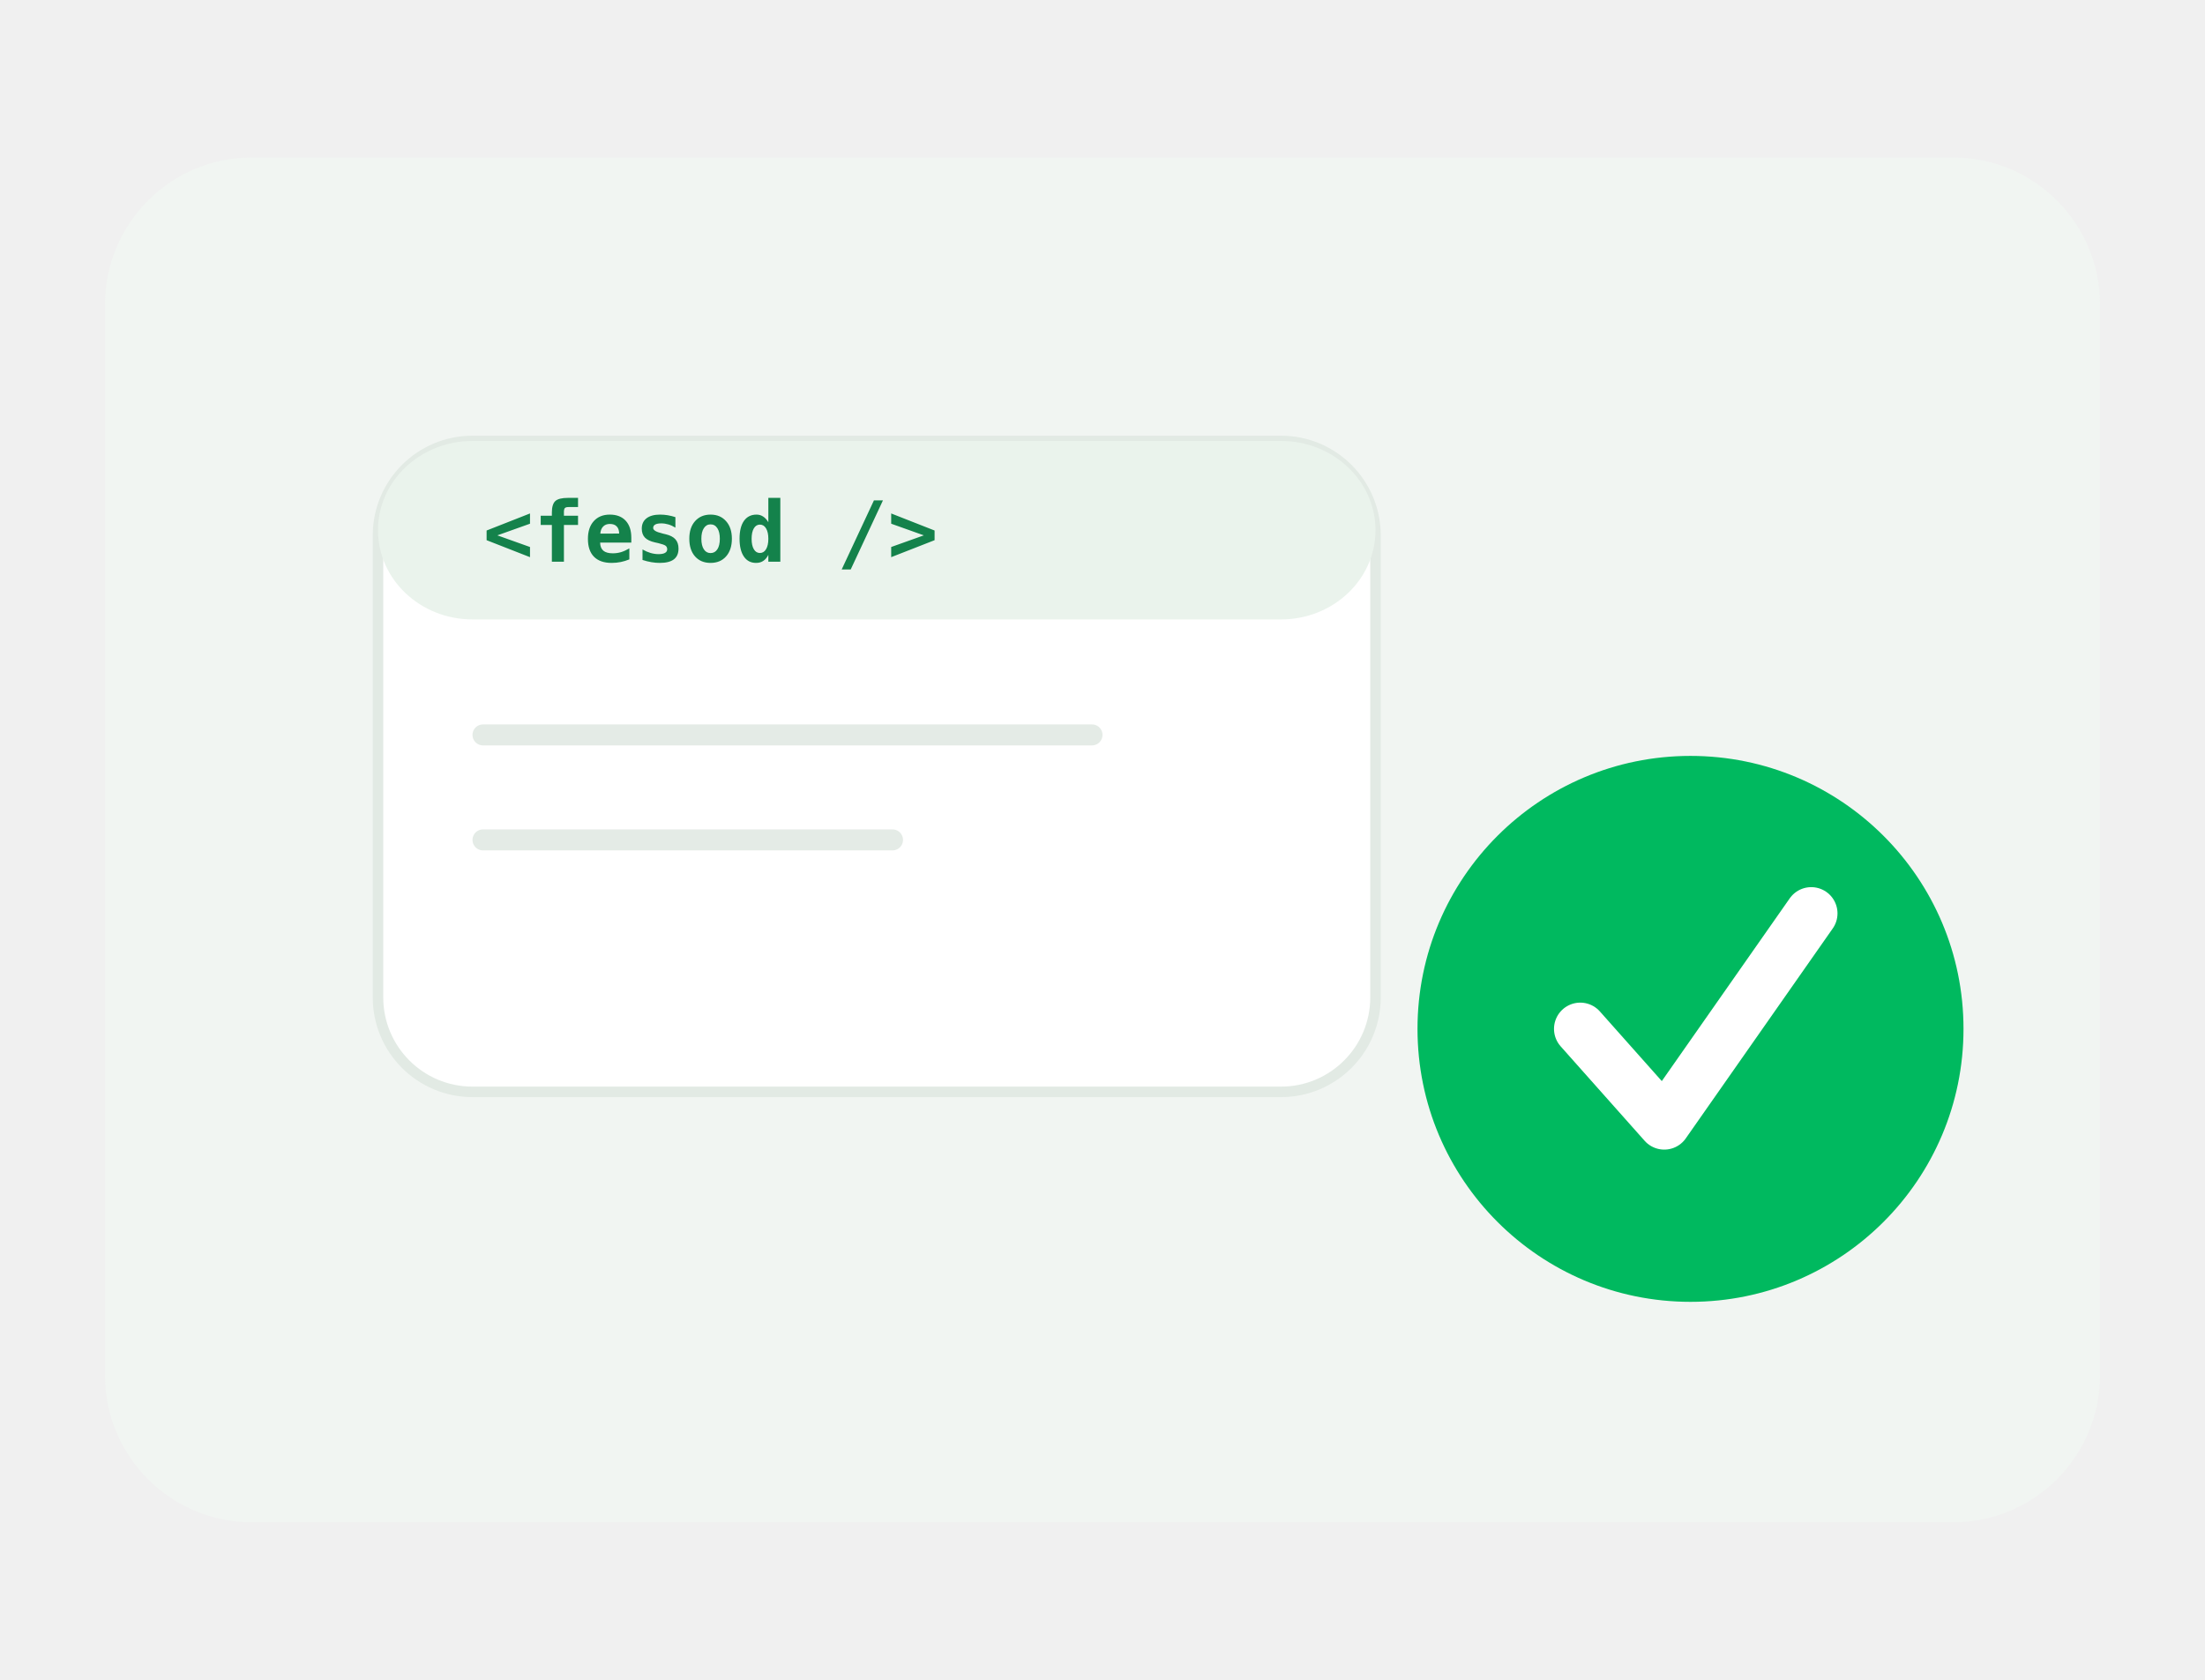
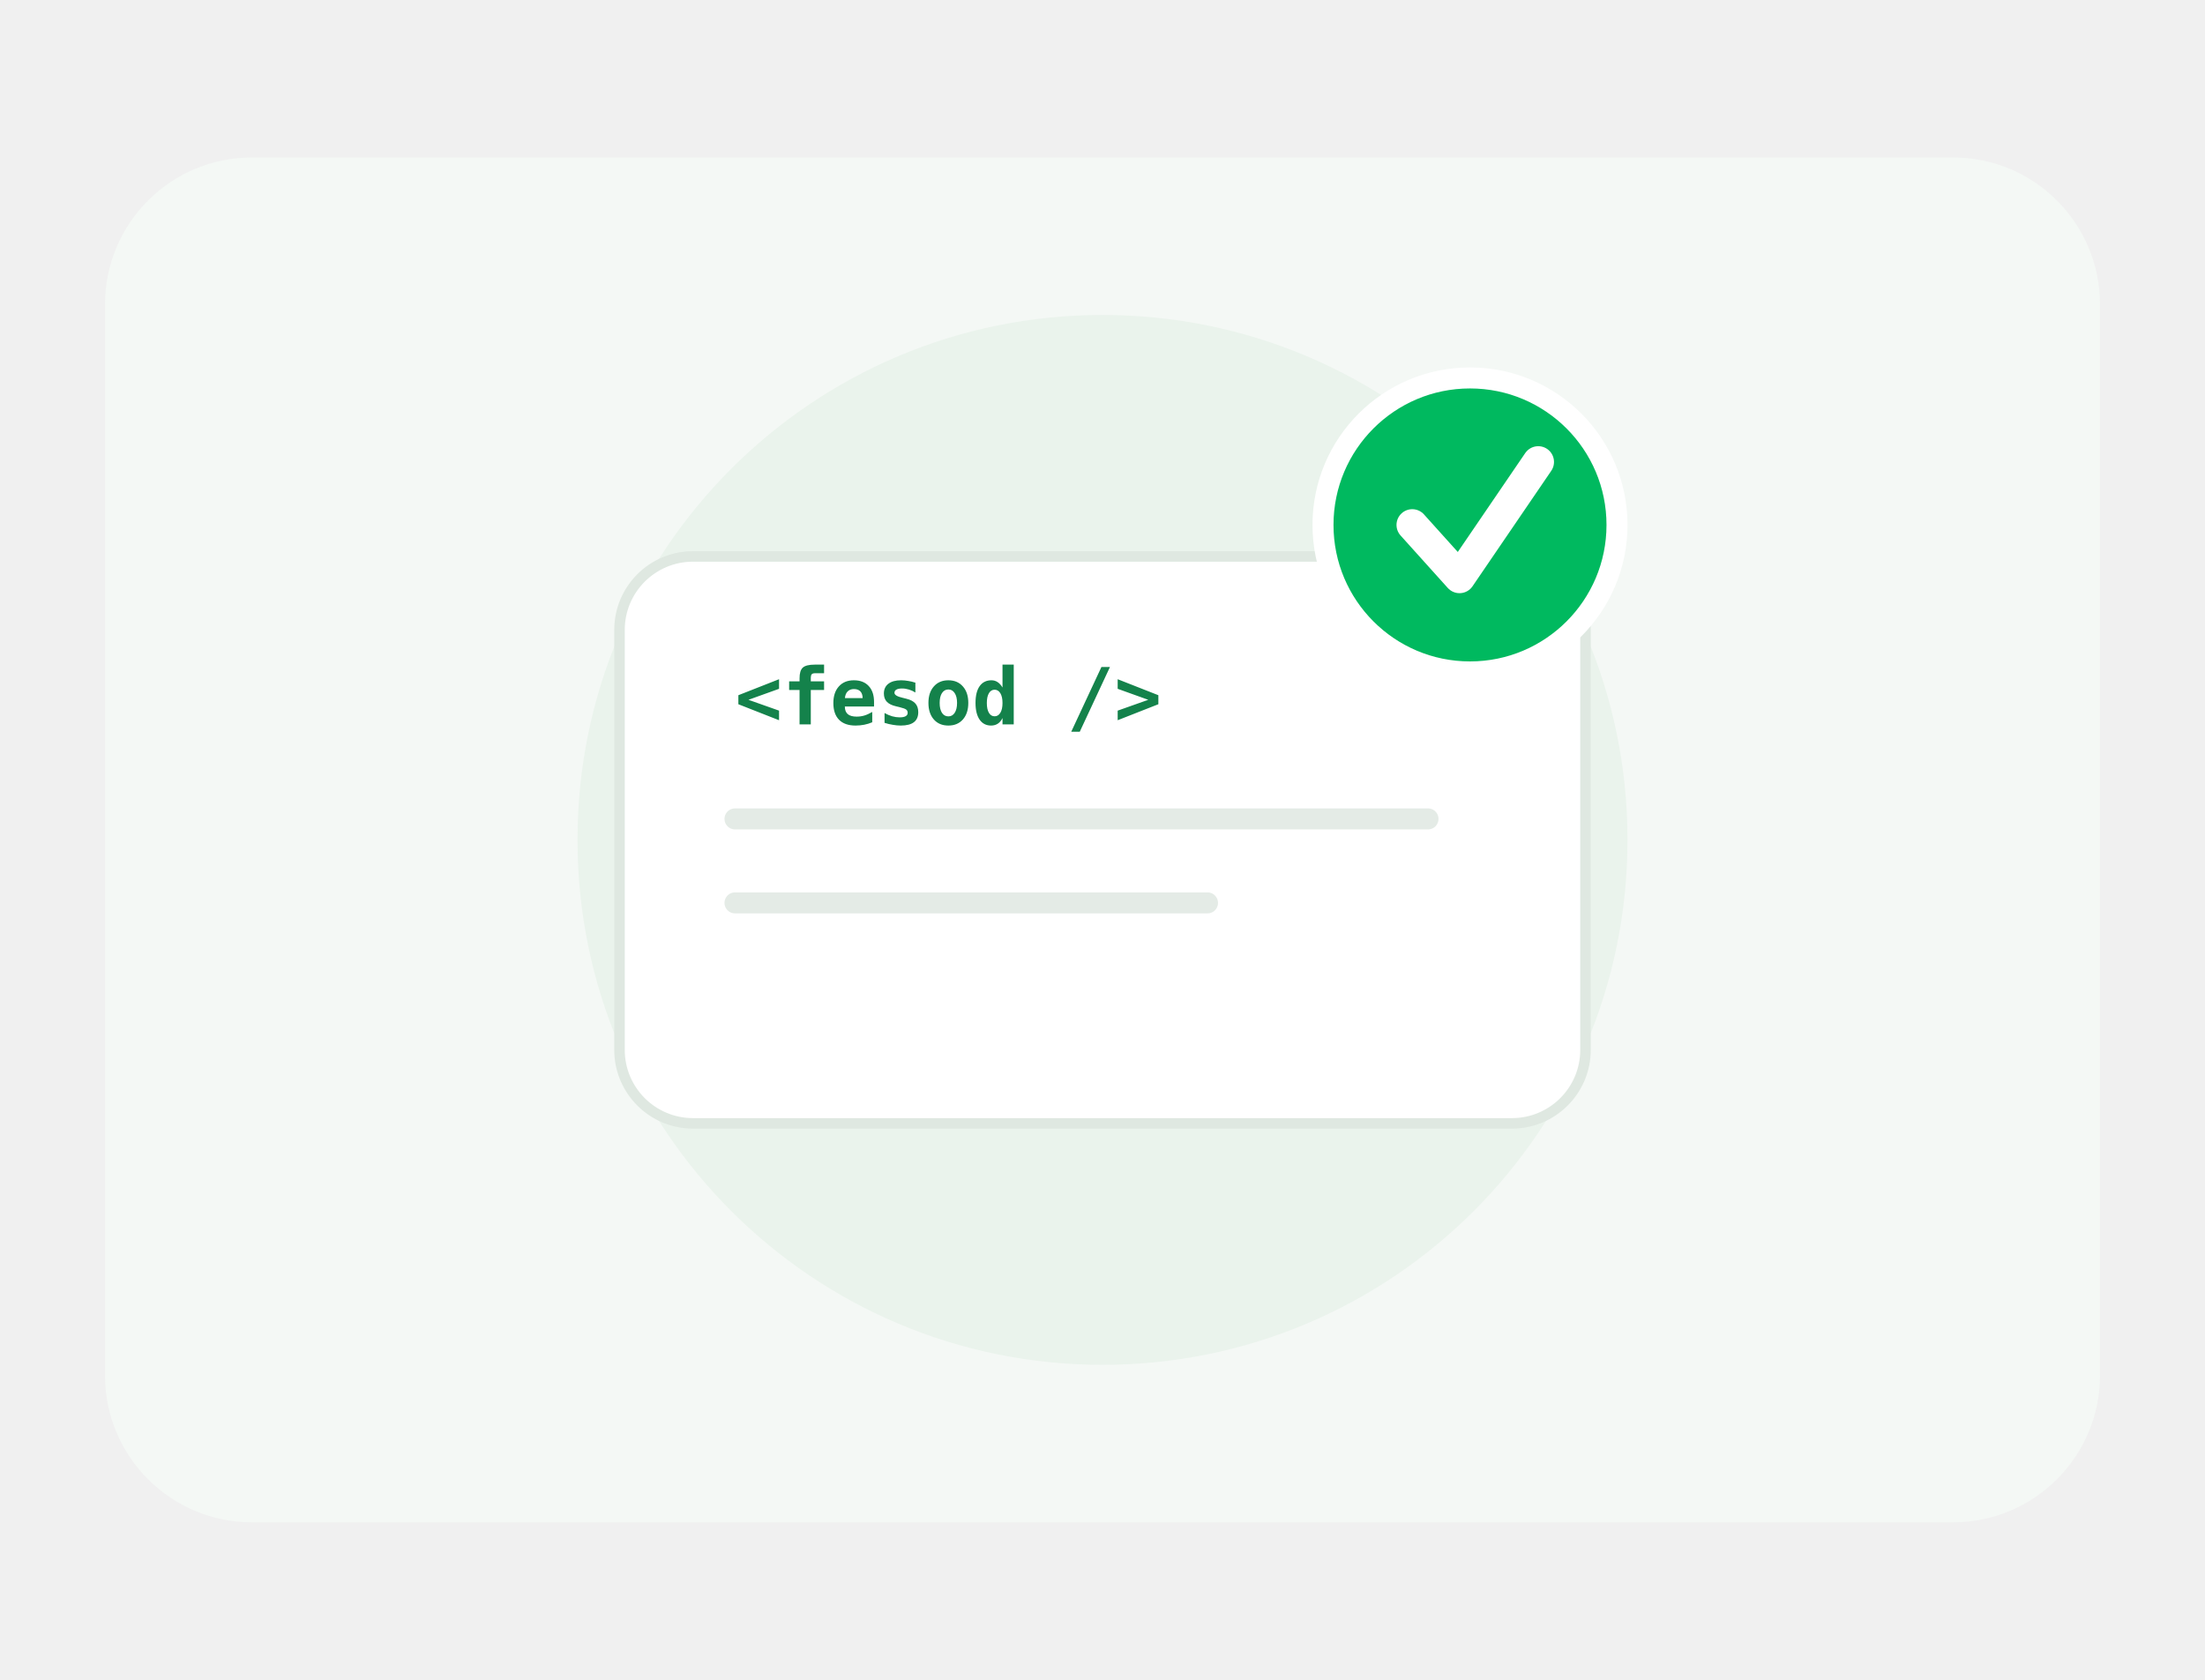
<svg xmlns="http://www.w3.org/2000/svg" width="420" height="320" viewBox="0 0 420 320" role="img">
-   <rect x="20" y="30" width="380" height="260" rx="28" fill="#F1F5F2" />
-   <rect x="72" y="84" width="190" height="124" rx="18" fill="#FFFFFF" stroke="#E2EAE4" stroke-width="2" />
-   <rect x="72" y="84" width="190" height="34" rx="18" fill="#EAF3EC" />
-   <text x="92" y="107" fill="#14824B" font-family="Consolas,monospace" font-size="16" font-weight="bold">&lt;fesod /&gt;</text>
+   <rect x="20" y="30" width="380" height="260" rx="28" fill="#F4F8F5" />
+   <circle cx="210" cy="160" r="100" fill="#EAF3EC" />
+   <rect x="118" y="106" width="184" height="108" rx="14" fill="#FFFFFF" stroke="#DFE8E1" stroke-width="2" />
+   <text x="140" y="138" fill="#14824B" font-family="Consolas,monospace" font-size="15" font-weight="bold">&lt;fesod /&gt;</text>
  <g stroke="#E4EBE6" stroke-width="4" stroke-linecap="round">
-     <line x1="92" y1="140" x2="208" y2="140" />
-     <line x1="92" y1="160" x2="170" y2="160" />
+     <line x1="140" y1="156" x2="272" y2="156" />
+     <line x1="140" y1="172" x2="230" y2="172" />
  </g>
-   <circle cx="322" cy="196" r="52" fill="#00B95F" />
-   <path d="M 301 196 L 317 214 L 345 174" fill="none" stroke="#FFFFFF" stroke-width="10" stroke-linecap="round" stroke-linejoin="round" />
+   <circle cx="280" cy="100" r="28" fill="#00B95F" stroke="#FFFFFF" stroke-width="4" />
+   <path d="M 269 100 L 278 110 L 293 88" fill="none" stroke="#FFFFFF" stroke-width="6" stroke-linecap="round" stroke-linejoin="round" />
</svg>
